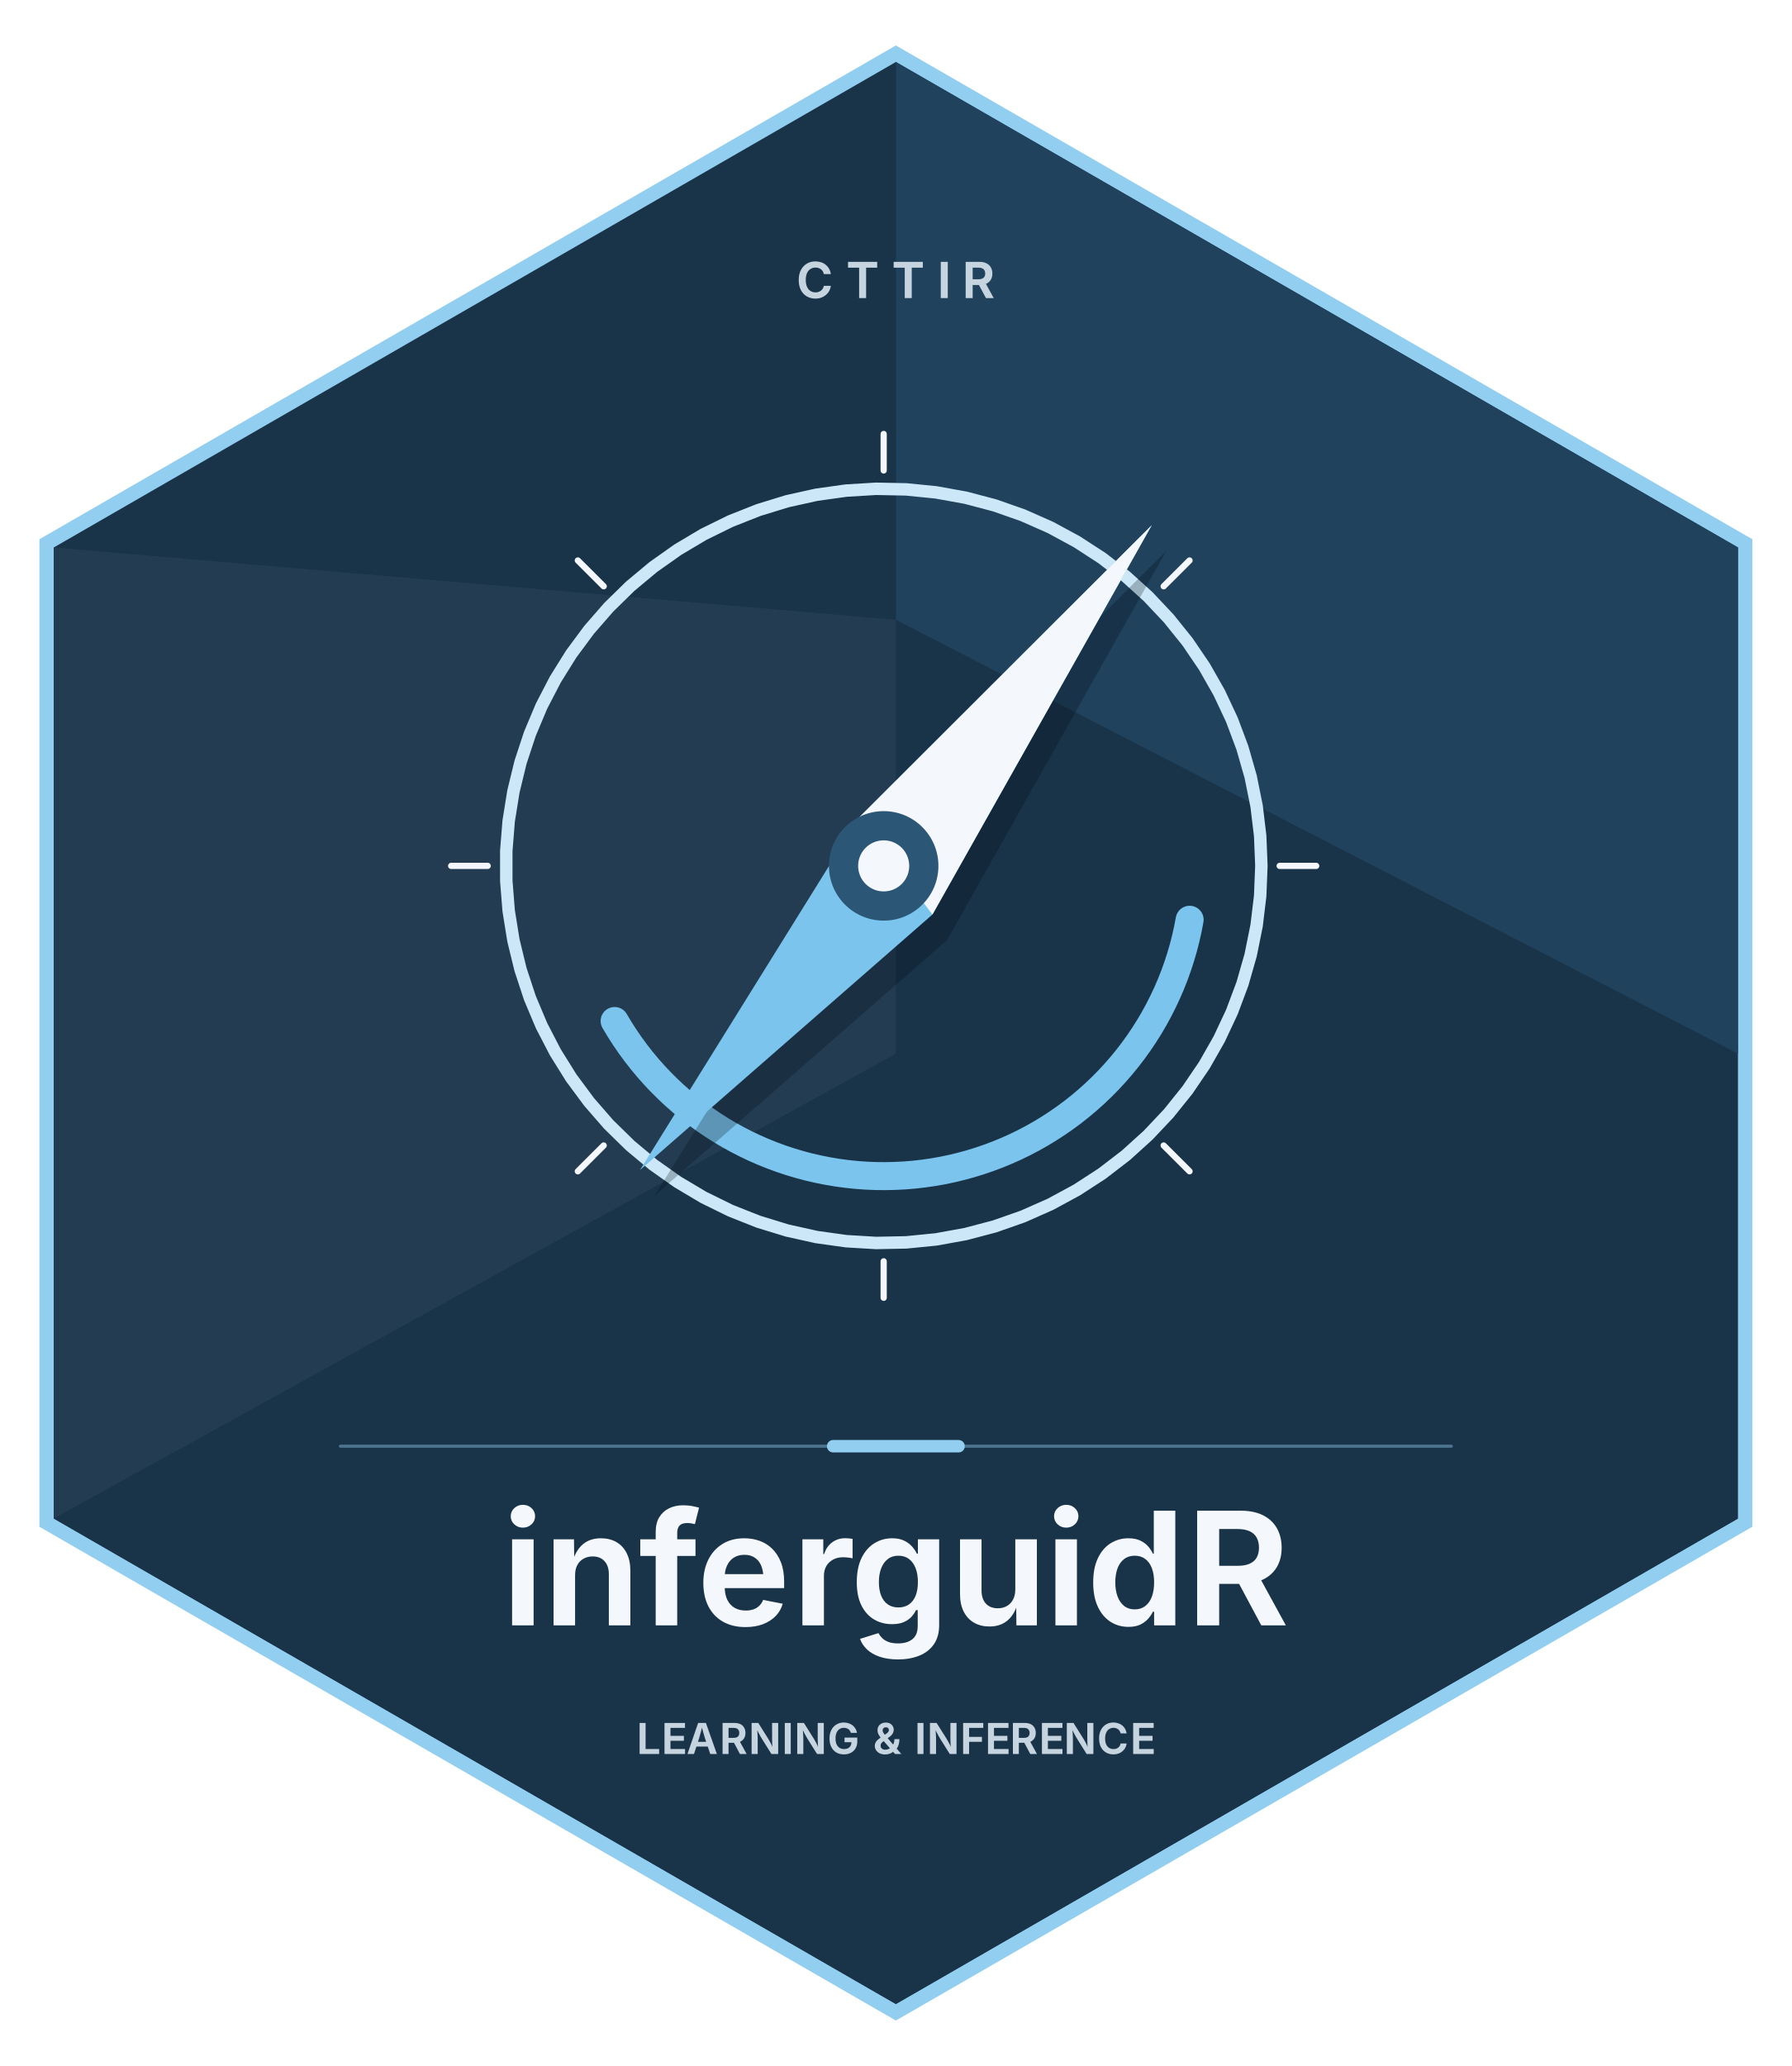
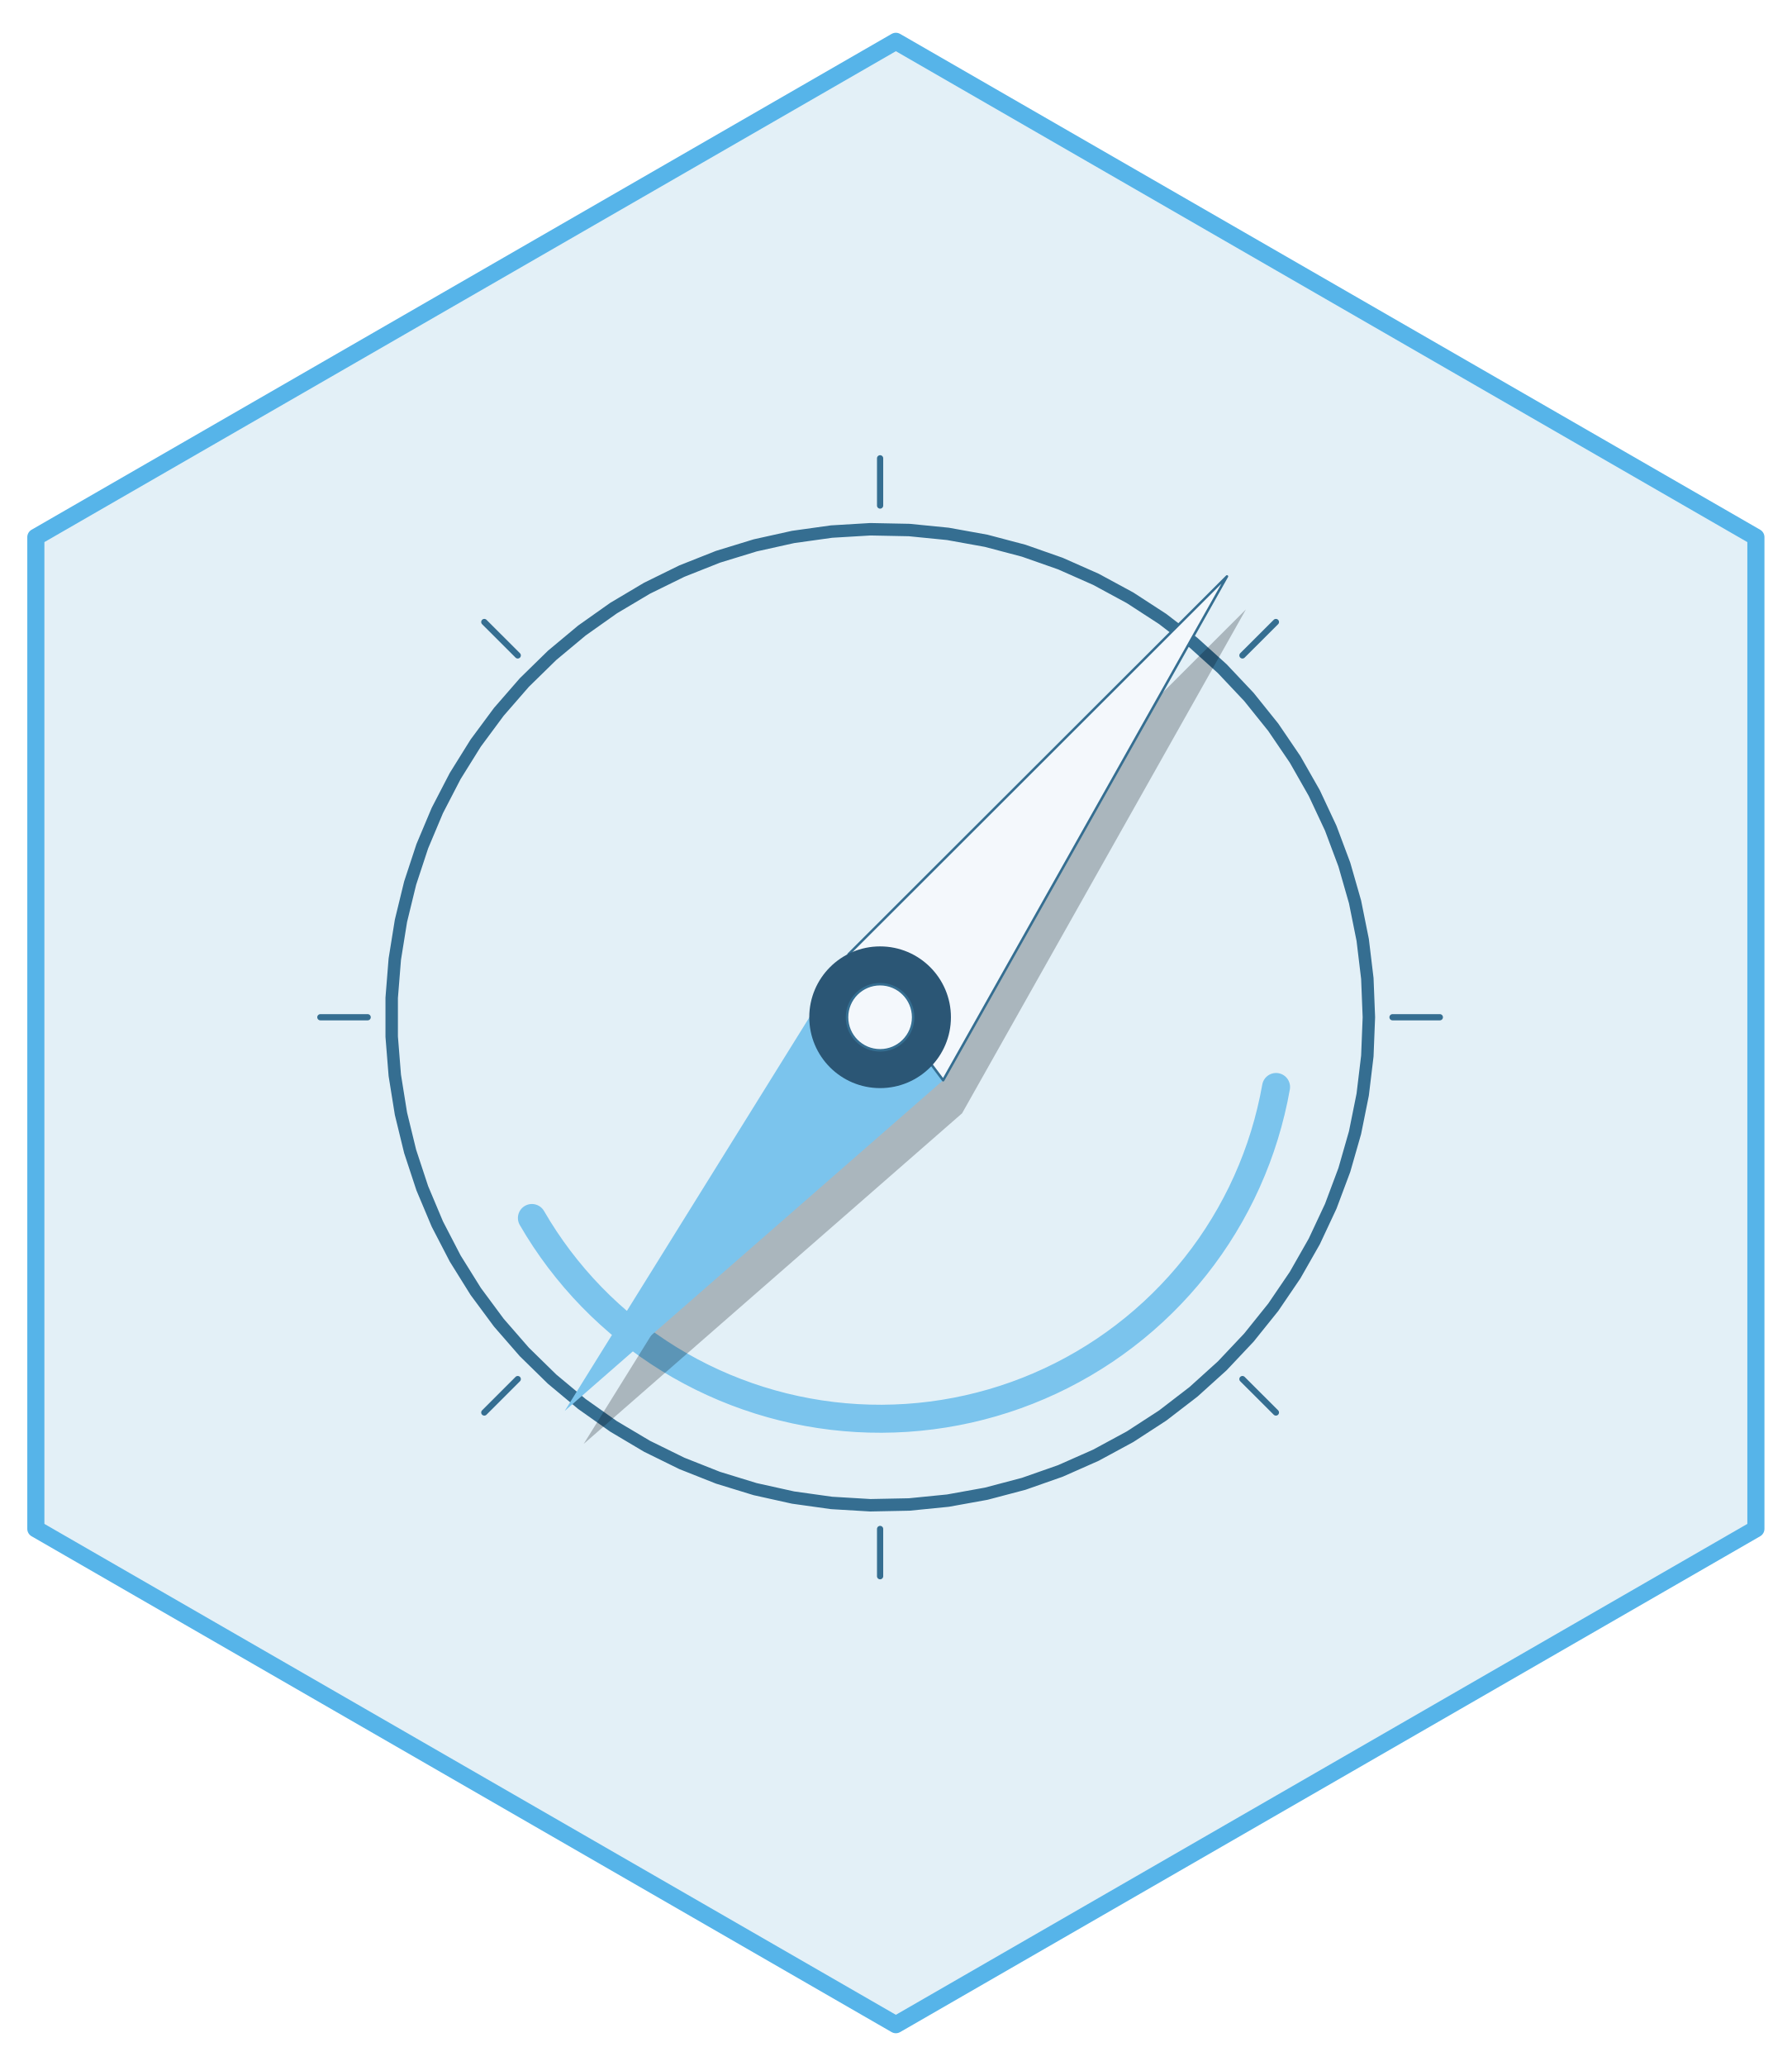
- <svg xmlns="http://www.w3.org/2000/svg" xmlns:xlink="http://www.w3.org/1999/xlink" width="432" height="498" viewBox="0 0 432 498">
-   <defs>
-     <g>
-       <g id="glyph-0-0">
-         <path d="M 4.594 0.125 C 3.832 0.125 3.145 -0.051 2.531 -0.406 C 1.926 -0.758 1.445 -1.27 1.094 -1.938 C 0.75 -2.613 0.578 -3.422 0.578 -4.359 C 0.578 -5.305 0.754 -6.113 1.109 -6.781 C 1.461 -7.445 1.941 -7.957 2.547 -8.312 C 3.148 -8.664 3.832 -8.844 4.594 -8.844 C 5.082 -8.844 5.535 -8.773 5.953 -8.641 C 6.379 -8.504 6.754 -8.301 7.078 -8.031 C 7.41 -7.77 7.68 -7.453 7.891 -7.078 C 8.109 -6.703 8.254 -6.27 8.328 -5.781 L 6.625 -5.781 C 6.582 -6.031 6.504 -6.25 6.391 -6.438 C 6.273 -6.633 6.129 -6.801 5.953 -6.938 C 5.773 -7.07 5.57 -7.176 5.344 -7.25 C 5.125 -7.32 4.891 -7.359 4.641 -7.359 C 4.172 -7.359 3.754 -7.238 3.391 -7 C 3.035 -6.77 2.758 -6.43 2.562 -5.984 C 2.375 -5.547 2.281 -5.004 2.281 -4.359 C 2.281 -3.711 2.379 -3.164 2.578 -2.719 C 2.773 -2.281 3.051 -1.945 3.406 -1.719 C 3.758 -1.488 4.164 -1.375 4.625 -1.375 C 4.883 -1.375 5.125 -1.41 5.344 -1.484 C 5.562 -1.555 5.758 -1.66 5.938 -1.797 C 6.113 -1.93 6.258 -2.094 6.375 -2.281 C 6.5 -2.477 6.586 -2.703 6.641 -2.953 L 8.328 -2.953 C 8.273 -2.535 8.148 -2.141 7.953 -1.766 C 7.766 -1.398 7.508 -1.078 7.188 -0.797 C 6.863 -0.516 6.484 -0.289 6.047 -0.125 C 5.617 0.039 5.133 0.125 4.594 0.125 Z M 4.594 0.125 " />
-       </g>
-       <g id="glyph-0-1">
- </g>
-       <g id="glyph-0-2">
-         <path d="M 0.469 -7.328 L 0.469 -8.734 L 7.5 -8.734 L 7.5 -7.328 L 4.828 -7.328 L 4.828 0 L 3.141 0 L 3.141 -7.328 Z M 0.469 -7.328 " />
-       </g>
-       <g id="glyph-0-3">
-         <path d="M 2.516 -8.734 L 2.516 0 L 0.828 0 L 0.828 -8.734 Z M 2.516 -8.734 " />
-       </g>
-       <g id="glyph-0-4">
-         <path d="M 0.828 0 L 0.828 -8.734 L 4.172 -8.734 C 4.836 -8.734 5.398 -8.613 5.859 -8.375 C 6.316 -8.145 6.664 -7.816 6.906 -7.391 C 7.145 -6.973 7.266 -6.477 7.266 -5.906 C 7.266 -5.344 7.145 -4.852 6.906 -4.438 C 6.664 -4.031 6.312 -3.711 5.844 -3.484 C 5.375 -3.266 4.805 -3.156 4.141 -3.156 L 1.812 -3.156 L 1.812 -4.531 L 3.891 -4.531 C 4.266 -4.531 4.57 -4.582 4.812 -4.688 C 5.062 -4.801 5.242 -4.957 5.359 -5.156 C 5.484 -5.363 5.547 -5.613 5.547 -5.906 C 5.547 -6.219 5.484 -6.477 5.359 -6.688 C 5.242 -6.895 5.062 -7.055 4.812 -7.172 C 4.57 -7.285 4.266 -7.344 3.891 -7.344 L 2.516 -7.344 L 2.516 0 Z M 5.719 0 L 3.594 -3.969 L 5.422 -3.969 L 7.594 0 Z M 5.719 0 " />
-       </g>
-       <g id="glyph-1-0">
-         <path d="M 2.469 0 L 2.469 -20.75 L 7.656 -20.75 L 7.656 0 Z M 5.078 -23.562 C 4.266 -23.562 3.57 -23.828 3 -24.359 C 2.426 -24.898 2.141 -25.551 2.141 -26.312 C 2.141 -27.082 2.426 -27.734 3 -28.266 C 3.57 -28.797 4.266 -29.062 5.078 -29.062 C 5.891 -29.062 6.582 -28.797 7.156 -28.266 C 7.727 -27.734 8.016 -27.082 8.016 -26.312 C 8.016 -25.551 7.727 -24.898 7.156 -24.359 C 6.582 -23.828 5.891 -23.562 5.078 -23.562 Z M 5.078 -23.562 " />
-       </g>
-       <g id="glyph-1-1">
-         <path d="M 7.656 -12.078 L 7.656 0 L 2.469 0 L 2.469 -20.75 L 7.391 -20.75 L 7.453 -15.594 L 7.109 -15.594 C 7.66 -17.352 8.492 -18.691 9.609 -19.609 C 10.734 -20.535 12.156 -21 13.875 -21 C 15.312 -21 16.562 -20.691 17.625 -20.078 C 18.688 -19.461 19.508 -18.57 20.094 -17.406 C 20.688 -16.238 20.984 -14.832 20.984 -13.188 L 20.984 0 L 15.797 0 L 15.797 -12.344 C 15.797 -13.676 15.445 -14.723 14.75 -15.484 C 14.062 -16.242 13.109 -16.625 11.891 -16.625 C 11.078 -16.625 10.348 -16.441 9.703 -16.078 C 9.055 -15.723 8.551 -15.207 8.188 -14.531 C 7.832 -13.863 7.656 -13.047 7.656 -12.078 Z M 7.656 -12.078 " />
-       </g>
-       <g id="glyph-1-2">
-         <path d="M 13.688 -20.75 L 13.688 -16.734 L 0.375 -16.734 L 0.375 -20.75 Z M 4.094 0 L 4.094 -22.531 C 4.094 -23.957 4.383 -25.145 4.969 -26.094 C 5.551 -27.039 6.344 -27.754 7.344 -28.234 C 8.344 -28.711 9.457 -28.953 10.688 -28.953 C 11.551 -28.953 12.328 -28.879 13.016 -28.734 C 13.703 -28.598 14.211 -28.477 14.547 -28.375 L 13.547 -24.406 C 13.328 -24.469 13.062 -24.523 12.75 -24.578 C 12.438 -24.641 12.086 -24.672 11.703 -24.672 C 10.828 -24.672 10.203 -24.461 9.828 -24.047 C 9.461 -23.629 9.281 -23.035 9.281 -22.266 L 9.281 0 Z M 4.094 0 " />
-       </g>
-       <g id="glyph-1-3">
-         <path d="M 11.75 0.406 C 9.645 0.406 7.832 -0.023 6.312 -0.891 C 4.789 -1.766 3.617 -3 2.797 -4.594 C 1.984 -6.195 1.578 -8.086 1.578 -10.266 C 1.578 -12.391 1.984 -14.258 2.797 -15.875 C 3.609 -17.488 4.75 -18.742 6.219 -19.641 C 7.695 -20.547 9.438 -21 11.438 -21 C 12.758 -21 14 -20.789 15.156 -20.375 C 16.312 -19.957 17.328 -19.316 18.203 -18.453 C 19.086 -17.586 19.785 -16.5 20.297 -15.188 C 20.805 -13.875 21.062 -12.312 21.062 -10.5 L 21.062 -8.984 L 3.859 -8.984 L 3.859 -12.359 L 18.5 -12.359 L 16.062 -11.406 C 16.062 -12.531 15.891 -13.516 15.547 -14.359 C 15.203 -15.203 14.688 -15.852 14 -16.312 C 13.32 -16.781 12.477 -17.016 11.469 -17.016 C 10.469 -17.016 9.609 -16.781 8.891 -16.312 C 8.18 -15.844 7.645 -15.203 7.281 -14.391 C 6.914 -13.586 6.734 -12.691 6.734 -11.703 L 6.734 -9.328 C 6.734 -8.078 6.941 -7.02 7.359 -6.156 C 7.785 -5.301 8.379 -4.656 9.141 -4.219 C 9.91 -3.789 10.801 -3.578 11.812 -3.578 C 12.488 -3.578 13.102 -3.672 13.656 -3.859 C 14.207 -4.055 14.68 -4.348 15.078 -4.734 C 15.473 -5.117 15.781 -5.586 16 -6.141 L 20.719 -5.219 C 20.406 -4.094 19.836 -3.102 19.016 -2.25 C 18.191 -1.406 17.164 -0.75 15.938 -0.281 C 14.719 0.176 13.32 0.406 11.75 0.406 Z M 11.75 0.406 " />
-       </g>
-       <g id="glyph-1-4">
-         <path d="M 2.469 0 L 2.469 -20.75 L 7.5 -20.75 L 7.5 -17.203 L 7.719 -17.203 C 8.102 -18.441 8.75 -19.383 9.656 -20.031 C 10.562 -20.688 11.602 -21.016 12.781 -21.016 C 13.07 -21.016 13.379 -21 13.703 -20.969 C 14.023 -20.945 14.312 -20.91 14.562 -20.859 L 14.562 -16.156 C 14.344 -16.227 14.004 -16.289 13.547 -16.344 C 13.086 -16.395 12.648 -16.422 12.234 -16.422 C 11.348 -16.422 10.555 -16.234 9.859 -15.859 C 9.172 -15.492 8.629 -14.973 8.234 -14.297 C 7.848 -13.629 7.656 -12.863 7.656 -12 L 7.656 0 Z M 2.469 0 " />
-       </g>
-       <g id="glyph-1-5">
-         <path d="M 11.547 8.203 C 9.848 8.203 8.367 7.988 7.109 7.562 C 5.859 7.133 4.836 6.547 4.047 5.797 C 3.254 5.047 2.691 4.195 2.359 3.25 L 6.797 1.859 C 6.992 2.242 7.281 2.629 7.656 3.016 C 8.031 3.398 8.531 3.719 9.156 3.969 C 9.789 4.219 10.578 4.344 11.516 4.344 C 12.984 4.344 14.141 4.004 14.984 3.328 C 15.836 2.648 16.266 1.602 16.266 0.188 L 16.266 -3.688 L 15.859 -3.688 C 15.617 -3.156 15.266 -2.629 14.797 -2.109 C 14.336 -1.598 13.723 -1.164 12.953 -0.812 C 12.18 -0.469 11.223 -0.297 10.078 -0.297 C 8.492 -0.297 7.062 -0.664 5.781 -1.406 C 4.5 -2.156 3.477 -3.273 2.719 -4.766 C 1.957 -6.266 1.578 -8.145 1.578 -10.406 C 1.578 -12.719 1.957 -14.66 2.719 -16.234 C 3.488 -17.805 4.52 -18.992 5.812 -19.797 C 7.102 -20.598 8.531 -21 10.094 -21 C 11.289 -21 12.281 -20.797 13.062 -20.391 C 13.852 -19.992 14.488 -19.508 14.969 -18.938 C 15.457 -18.363 15.82 -17.812 16.062 -17.281 L 16.312 -17.281 L 16.312 -20.75 L 21.438 -20.75 L 21.438 -0.062 C 21.438 1.801 21.008 3.344 20.156 4.562 C 19.301 5.789 18.129 6.703 16.641 7.297 C 15.16 7.898 13.461 8.203 11.547 8.203 Z M 11.609 -4.328 C 12.617 -4.328 13.473 -4.57 14.172 -5.062 C 14.867 -5.551 15.398 -6.25 15.766 -7.156 C 16.129 -8.07 16.312 -9.172 16.312 -10.453 C 16.312 -11.723 16.129 -12.832 15.766 -13.781 C 15.398 -14.727 14.867 -15.469 14.172 -16 C 13.484 -16.531 12.629 -16.797 11.609 -16.797 C 10.586 -16.797 9.727 -16.52 9.031 -15.969 C 8.332 -15.414 7.801 -14.66 7.438 -13.703 C 7.082 -12.754 6.906 -11.672 6.906 -10.453 C 6.906 -9.211 7.082 -8.129 7.438 -7.203 C 7.801 -6.285 8.332 -5.578 9.031 -5.078 C 9.727 -4.578 10.586 -4.328 11.609 -4.328 Z M 11.609 -4.328 " />
-       </g>
-       <g id="glyph-1-6">
-         <path d="M 9.594 0.266 C 8.156 0.266 6.898 -0.039 5.828 -0.656 C 4.766 -1.281 3.938 -2.176 3.344 -3.344 C 2.758 -4.52 2.469 -5.922 2.469 -7.547 L 2.469 -20.75 L 7.656 -20.75 L 7.656 -8.406 C 7.656 -7.07 8 -6.023 8.688 -5.266 C 9.383 -4.504 10.348 -4.125 11.578 -4.125 C 12.391 -4.125 13.113 -4.301 13.75 -4.656 C 14.395 -5.02 14.895 -5.539 15.25 -6.219 C 15.613 -6.895 15.797 -7.711 15.797 -8.672 L 15.797 -20.75 L 21 -20.75 L 21 0 L 16.062 0 L 16.016 -5.156 L 16.344 -5.156 C 15.789 -3.375 14.953 -2.023 13.828 -1.109 C 12.703 -0.191 11.289 0.266 9.594 0.266 Z M 9.594 0.266 " />
-       </g>
-       <g id="glyph-1-7">
-         <path d="M 10.078 0.359 C 8.461 0.359 7.008 -0.055 5.719 -0.891 C 4.438 -1.723 3.426 -2.93 2.688 -4.516 C 1.945 -6.109 1.578 -8.047 1.578 -10.328 C 1.578 -12.672 1.957 -14.633 2.719 -16.219 C 3.477 -17.801 4.5 -18.992 5.781 -19.797 C 7.07 -20.598 8.5 -21 10.062 -21 C 11.258 -21 12.25 -20.797 13.031 -20.391 C 13.82 -19.992 14.453 -19.508 14.922 -18.938 C 15.391 -18.363 15.738 -17.812 15.969 -17.281 L 16.188 -17.281 L 16.188 -27.641 L 21.375 -27.641 L 21.375 0 L 16.266 0 L 16.266 -3.297 L 15.969 -3.297 C 15.727 -2.766 15.363 -2.219 14.875 -1.656 C 14.395 -1.094 13.77 -0.613 13 -0.219 C 12.227 0.164 11.254 0.359 10.078 0.359 Z M 11.594 -3.859 C 12.594 -3.859 13.441 -4.129 14.141 -4.672 C 14.848 -5.223 15.379 -5.984 15.734 -6.953 C 16.086 -7.922 16.266 -9.055 16.266 -10.359 C 16.266 -11.672 16.086 -12.805 15.734 -13.766 C 15.379 -14.723 14.848 -15.469 14.141 -16 C 13.441 -16.531 12.594 -16.797 11.594 -16.797 C 10.57 -16.797 9.707 -16.52 9 -15.969 C 8.301 -15.414 7.773 -14.656 7.422 -13.688 C 7.078 -12.719 6.906 -11.609 6.906 -10.359 C 6.906 -9.109 7.082 -7.988 7.438 -7 C 7.801 -6.02 8.332 -5.25 9.031 -4.688 C 9.727 -4.133 10.582 -3.859 11.594 -3.859 Z M 11.594 -3.859 " />
-       </g>
-       <g id="glyph-1-8">
-         <path d="M 2.641 0 L 2.641 -27.641 L 13.219 -27.641 C 15.312 -27.641 17.086 -27.27 18.547 -26.531 C 20.016 -25.789 21.125 -24.75 21.875 -23.406 C 22.633 -22.07 23.016 -20.508 23.016 -18.719 C 23.016 -16.926 22.629 -15.375 21.859 -14.062 C 21.086 -12.758 19.969 -11.754 18.5 -11.047 C 17.031 -10.348 15.227 -10 13.094 -10 L 5.75 -10 L 5.75 -14.359 L 12.328 -14.359 C 13.523 -14.359 14.508 -14.523 15.281 -14.859 C 16.051 -15.191 16.617 -15.68 16.984 -16.328 C 17.359 -16.984 17.547 -17.781 17.547 -18.719 C 17.547 -19.688 17.359 -20.504 16.984 -21.172 C 16.617 -21.836 16.051 -22.348 15.281 -22.703 C 14.508 -23.055 13.516 -23.234 12.297 -23.234 L 7.953 -23.234 L 7.953 0 Z M 18.109 0 L 11.391 -12.562 L 17.156 -12.562 L 24.031 0 Z M 18.109 0 " />
-       </g>
-       <g id="glyph-2-0">
-         <path d="M 0.719 0 L 0.719 -7.484 L 2.156 -7.484 L 2.156 -1.203 L 5.422 -1.203 L 5.422 0 Z M 0.719 0 " />
-       </g>
-       <g id="glyph-2-1">
-         <path d="M 0.719 0 L 0.719 -7.484 L 5.656 -7.484 L 5.656 -6.297 L 2.156 -6.297 L 2.156 -4.375 L 5.391 -4.375 L 5.391 -3.188 L 2.156 -3.188 L 2.156 -1.203 L 5.672 -1.203 L 5.672 0 Z M 0.719 0 " />
-       </g>
-       <g id="glyph-2-2">
-         <path d="M 0.25 0 L 2.828 -7.484 L 4.703 -7.484 L 7.344 0 L 5.75 0 L 4.484 -3.75 C 4.348 -4.188 4.207 -4.672 4.062 -5.203 C 3.914 -5.734 3.758 -6.32 3.594 -6.969 L 3.906 -6.969 C 3.738 -6.32 3.586 -5.727 3.453 -5.188 C 3.316 -4.656 3.18 -4.176 3.047 -3.75 L 1.828 0 Z M 1.812 -1.797 L 1.812 -2.938 L 5.781 -2.938 L 5.781 -1.797 Z M 1.812 -1.797 " />
-       </g>
-       <g id="glyph-2-3">
-         <path d="M 0.719 0 L 0.719 -7.484 L 3.578 -7.484 C 4.148 -7.484 4.633 -7.383 5.031 -7.188 C 5.426 -6.988 5.723 -6.707 5.922 -6.344 C 6.129 -5.977 6.234 -5.555 6.234 -5.078 C 6.234 -4.586 6.129 -4.164 5.922 -3.812 C 5.711 -3.457 5.41 -3.18 5.016 -2.984 C 4.617 -2.797 4.129 -2.703 3.547 -2.703 L 1.562 -2.703 L 1.562 -3.891 L 3.344 -3.891 C 3.664 -3.891 3.93 -3.93 4.141 -4.016 C 4.348 -4.109 4.5 -4.242 4.594 -4.422 C 4.695 -4.598 4.75 -4.816 4.75 -5.078 C 4.75 -5.336 4.695 -5.555 4.594 -5.734 C 4.5 -5.922 4.348 -6.062 4.141 -6.156 C 3.93 -6.25 3.66 -6.297 3.328 -6.297 L 2.156 -6.297 L 2.156 0 Z M 4.906 0 L 3.094 -3.406 L 4.656 -3.406 L 6.516 0 Z M 4.906 0 " />
-       </g>
-       <g id="glyph-2-4">
-         <path d="M 0.719 0 L 0.719 -7.484 L 2.328 -7.484 L 4.812 -3.531 C 4.926 -3.352 5.039 -3.148 5.156 -2.922 C 5.281 -2.703 5.406 -2.457 5.531 -2.188 C 5.664 -1.914 5.797 -1.609 5.922 -1.266 L 5.781 -1.266 C 5.75 -1.547 5.723 -1.836 5.703 -2.141 C 5.691 -2.453 5.68 -2.742 5.672 -3.016 C 5.66 -3.297 5.656 -3.535 5.656 -3.734 L 5.656 -7.484 L 7.125 -7.484 L 7.125 0 L 5.5 0 L 3.25 -3.578 C 3.102 -3.828 2.961 -4.066 2.828 -4.297 C 2.691 -4.535 2.551 -4.801 2.406 -5.094 C 2.258 -5.395 2.082 -5.75 1.875 -6.156 L 2.062 -6.156 C 2.082 -5.789 2.102 -5.441 2.125 -5.109 C 2.145 -4.785 2.16 -4.488 2.172 -4.219 C 2.18 -3.957 2.188 -3.742 2.188 -3.578 L 2.188 0 Z M 0.719 0 " />
-       </g>
-       <g id="glyph-2-5">
-         <path d="M 2.156 -7.484 L 2.156 0 L 0.719 0 L 0.719 -7.484 Z M 2.156 -7.484 " />
-       </g>
-       <g id="glyph-2-6">
-         <path d="M 3.984 0.094 C 3.297 0.094 2.688 -0.055 2.156 -0.359 C 1.633 -0.672 1.227 -1.113 0.938 -1.688 C 0.645 -2.258 0.5 -2.941 0.5 -3.734 C 0.5 -4.547 0.648 -5.238 0.953 -5.812 C 1.254 -6.383 1.664 -6.82 2.188 -7.125 C 2.707 -7.438 3.297 -7.594 3.953 -7.594 C 4.367 -7.594 4.754 -7.531 5.109 -7.406 C 5.473 -7.289 5.797 -7.117 6.078 -6.891 C 6.359 -6.672 6.586 -6.406 6.766 -6.094 C 6.953 -5.789 7.07 -5.457 7.125 -5.094 L 5.656 -5.094 C 5.602 -5.281 5.523 -5.445 5.422 -5.594 C 5.328 -5.75 5.207 -5.879 5.062 -5.984 C 4.914 -6.086 4.75 -6.164 4.562 -6.219 C 4.383 -6.281 4.191 -6.312 3.984 -6.312 C 3.586 -6.312 3.234 -6.211 2.922 -6.016 C 2.617 -5.816 2.379 -5.523 2.203 -5.141 C 2.035 -4.754 1.953 -4.289 1.953 -3.75 C 1.953 -3.195 2.035 -2.727 2.203 -2.344 C 2.379 -1.969 2.617 -1.68 2.922 -1.484 C 3.234 -1.285 3.594 -1.188 4 -1.188 C 4.375 -1.188 4.691 -1.254 4.953 -1.391 C 5.223 -1.523 5.43 -1.723 5.578 -1.984 C 5.723 -2.242 5.797 -2.547 5.797 -2.891 L 6.125 -2.844 L 4.125 -2.844 L 4.125 -3.953 L 7.203 -3.953 L 7.203 -3.031 C 7.203 -2.383 7.062 -1.828 6.781 -1.359 C 6.508 -0.891 6.129 -0.531 5.641 -0.281 C 5.16 -0.031 4.609 0.094 3.984 0.094 Z M 3.984 0.094 " />
-       </g>
-       <g id="glyph-2-7">
- </g>
-       <g id="glyph-2-8">
-         <path d="M 2.906 0.109 C 2.395 0.109 1.953 0.016 1.578 -0.172 C 1.211 -0.359 0.926 -0.609 0.719 -0.922 C 0.52 -1.234 0.422 -1.582 0.422 -1.969 C 0.422 -2.281 0.484 -2.551 0.609 -2.781 C 0.734 -3.008 0.898 -3.219 1.109 -3.406 C 1.328 -3.602 1.578 -3.801 1.859 -4 L 3.234 -4.922 C 3.336 -4.992 3.43 -5.07 3.516 -5.156 C 3.609 -5.238 3.68 -5.332 3.734 -5.438 C 3.785 -5.539 3.812 -5.656 3.812 -5.781 C 3.812 -5.969 3.75 -6.125 3.625 -6.25 C 3.5 -6.375 3.316 -6.438 3.078 -6.438 C 2.922 -6.438 2.785 -6.406 2.672 -6.344 C 2.555 -6.281 2.469 -6.191 2.406 -6.078 C 2.344 -5.973 2.312 -5.848 2.312 -5.703 C 2.312 -5.535 2.352 -5.367 2.438 -5.203 C 2.52 -5.047 2.633 -4.875 2.781 -4.688 C 2.926 -4.508 3.094 -4.312 3.281 -4.094 L 6.812 0 L 5.297 0 L 2.375 -3.328 C 2.156 -3.578 1.945 -3.82 1.75 -4.062 C 1.551 -4.312 1.391 -4.566 1.266 -4.828 C 1.141 -5.098 1.078 -5.395 1.078 -5.719 C 1.078 -6.07 1.156 -6.391 1.312 -6.672 C 1.477 -6.953 1.711 -7.172 2.016 -7.328 C 2.316 -7.492 2.672 -7.578 3.078 -7.578 C 3.473 -7.578 3.812 -7.5 4.094 -7.344 C 4.375 -7.188 4.594 -6.973 4.75 -6.703 C 4.906 -6.441 4.984 -6.156 4.984 -5.844 C 4.984 -5.602 4.941 -5.383 4.859 -5.188 C 4.773 -4.988 4.66 -4.801 4.516 -4.625 C 4.367 -4.445 4.191 -4.285 3.984 -4.141 L 2.469 -3.031 C 2.25 -2.875 2.082 -2.719 1.969 -2.562 C 1.863 -2.406 1.812 -2.223 1.812 -2.016 C 1.812 -1.816 1.859 -1.645 1.953 -1.5 C 2.047 -1.352 2.176 -1.238 2.344 -1.156 C 2.52 -1.07 2.719 -1.031 2.938 -1.031 C 3.219 -1.031 3.488 -1.086 3.75 -1.203 C 4.008 -1.328 4.242 -1.504 4.453 -1.734 C 4.672 -1.961 4.844 -2.227 4.969 -2.531 C 5.094 -2.844 5.156 -3.191 5.156 -3.578 L 6.359 -3.578 C 6.359 -3.109 6.305 -2.695 6.203 -2.344 C 6.098 -1.988 5.961 -1.68 5.797 -1.422 C 5.629 -1.172 5.441 -0.969 5.234 -0.812 L 4.891 -0.578 C 4.617 -0.336 4.305 -0.16 3.953 -0.047 C 3.598 0.055 3.25 0.109 2.906 0.109 Z M 2.906 0.109 " />
-       </g>
-       <g id="glyph-2-9">
-         <path d="M 0.719 0 L 0.719 -7.484 L 5.578 -7.484 L 5.578 -6.297 L 2.156 -6.297 L 2.156 -4.125 L 5.25 -4.125 L 5.25 -2.938 L 2.156 -2.938 L 2.156 0 Z M 0.719 0 " />
-       </g>
-       <g id="glyph-2-10">
-         <path d="M 3.953 0.094 C 3.285 0.094 2.691 -0.055 2.172 -0.359 C 1.648 -0.66 1.238 -1.098 0.938 -1.672 C 0.645 -2.242 0.5 -2.93 0.5 -3.734 C 0.5 -4.547 0.648 -5.238 0.953 -5.812 C 1.254 -6.395 1.664 -6.836 2.188 -7.141 C 2.707 -7.441 3.297 -7.594 3.953 -7.594 C 4.367 -7.594 4.754 -7.531 5.109 -7.406 C 5.473 -7.289 5.797 -7.117 6.078 -6.891 C 6.359 -6.672 6.586 -6.395 6.766 -6.062 C 6.953 -5.738 7.078 -5.375 7.141 -4.969 L 5.688 -4.969 C 5.645 -5.176 5.57 -5.363 5.469 -5.531 C 5.375 -5.695 5.25 -5.836 5.094 -5.953 C 4.945 -6.066 4.773 -6.156 4.578 -6.219 C 4.391 -6.281 4.191 -6.312 3.984 -6.312 C 3.578 -6.312 3.219 -6.207 2.906 -6 C 2.602 -5.801 2.367 -5.508 2.203 -5.125 C 2.035 -4.75 1.953 -4.285 1.953 -3.734 C 1.953 -3.18 2.035 -2.711 2.203 -2.328 C 2.379 -1.953 2.617 -1.664 2.922 -1.469 C 3.223 -1.281 3.57 -1.188 3.969 -1.188 C 4.188 -1.188 4.391 -1.211 4.578 -1.266 C 4.766 -1.328 4.938 -1.414 5.094 -1.531 C 5.25 -1.645 5.375 -1.785 5.469 -1.953 C 5.57 -2.117 5.645 -2.312 5.688 -2.531 L 7.141 -2.531 C 7.098 -2.176 6.992 -1.836 6.828 -1.516 C 6.66 -1.203 6.438 -0.922 6.156 -0.672 C 5.883 -0.43 5.562 -0.242 5.188 -0.109 C 4.82 0.023 4.41 0.094 3.953 0.094 Z M 3.953 0.094 " />
-       </g>
-     </g>
-   </defs>
-   <path fill-rule="nonzero" fill="rgb(100%, 100%, 100%)" fill-opacity="1" d="M 216 4.98 L 427.68 126.988 L 427.68 371.012 L 216 493.02 L 4.32 371.012 L 4.32 126.988 Z M 216 4.98 " />
-   <path fill-rule="nonzero" fill="rgb(56.863%, 80.784%, 94.118%)" fill-opacity="1" d="M 216 10.957 L 422.496 129.977 L 422.496 368.023 L 216 487.043 L 9.504 368.023 L 9.504 129.977 Z M 216 10.957 " />
-   <path fill-rule="nonzero" fill="rgb(9.804%, 20%, 28.627%)" fill-opacity="1" d="M 216 14.941 L 419.039 131.969 L 419.039 366.031 L 216 483.059 L 12.961 366.031 L 12.961 131.969 Z M 216 14.941 " />
-   <path fill-rule="nonzero" fill="rgb(12.549%, 25.882%, 36.078%)" fill-opacity="1" d="M 216 14.941 L 419.039 131.969 L 419.039 253.98 L 216 149.398 Z M 216 14.941 " />
-   <path fill-rule="nonzero" fill="rgb(13.725%, 23.529%, 31.765%)" fill-opacity="1" d="M 12.961 366.031 L 216 253.98 L 216 149.398 L 12.961 131.969 Z M 12.961 366.031 " />
-   <path fill-rule="nonzero" fill="rgb(9.804%, 20%, 28.627%)" fill-opacity="1" d="M 12.961 366.031 L 216 308.762 L 419.039 366.031 L 216 483.059 Z M 12.961 366.031 " />
-   <g fill="rgb(77.647%, 83.137%, 87.843%)" fill-opacity="1">
-     <use xlink:href="#glyph-0-0" x="192" y="71.852" />
-     <use xlink:href="#glyph-0-1" x="201" y="71.852" />
-     <use xlink:href="#glyph-0-2" x="204" y="71.852" />
-     <use xlink:href="#glyph-0-1" x="212" y="71.852" />
-     <use xlink:href="#glyph-0-2" x="215" y="71.852" />
-     <use xlink:href="#glyph-0-1" x="223" y="71.852" />
-     <use xlink:href="#glyph-0-3" x="226" y="71.852" />
-     <use xlink:href="#glyph-0-1" x="229" y="71.852" />
-     <use xlink:href="#glyph-0-4" x="232" y="71.852" />
-   </g>
-   <path fill="none" stroke-width="0.75" stroke-linecap="round" stroke-linejoin="round" stroke="rgb(56.863%, 80.784%, 94.118%)" stroke-opacity="0.42" stroke-miterlimit="10" d="M 82.078 348.602 L 349.922 348.602 " />
-   <path fill="none" stroke-width="3" stroke-linecap="round" stroke-linejoin="round" stroke="rgb(56.863%, 80.784%, 94.118%)" stroke-opacity="1" stroke-miterlimit="10" d="M 200.879 348.602 L 231.121 348.602 " />
-   <g fill="rgb(95.686%, 97.255%, 98.824%)" fill-opacity="1">
-     <use xlink:href="#glyph-1-0" x="121" y="391.793" />
-     <use xlink:href="#glyph-1-1" x="131" y="391.793" />
-     <use xlink:href="#glyph-1-2" x="154" y="391.793" />
-     <use xlink:href="#glyph-1-3" x="168" y="391.793" />
-     <use xlink:href="#glyph-1-4" x="191" y="391.793" />
-     <use xlink:href="#glyph-1-5" x="205" y="391.793" />
-     <use xlink:href="#glyph-1-6" x="229" y="391.793" />
-     <use xlink:href="#glyph-1-0" x="252" y="391.793" />
-     <use xlink:href="#glyph-1-7" x="262" y="391.793" />
-     <use xlink:href="#glyph-1-8" x="286" y="391.793" />
-   </g>
-   <g fill="rgb(77.647%, 83.137%, 87.843%)" fill-opacity="1">
-     <use xlink:href="#glyph-2-0" x="153.5" y="422.794" />
-     <use xlink:href="#glyph-2-1" x="159.5" y="422.794" />
-     <use xlink:href="#glyph-2-2" x="165.5" y="422.794" />
-     <use xlink:href="#glyph-2-3" x="173.5" y="422.794" />
-     <use xlink:href="#glyph-2-4" x="180.5" y="422.794" />
-     <use xlink:href="#glyph-2-5" x="188.5" y="422.794" />
-     <use xlink:href="#glyph-2-4" x="191.5" y="422.794" />
-     <use xlink:href="#glyph-2-6" x="199.5" y="422.794" />
-     <use xlink:href="#glyph-2-7" x="207.5" y="422.794" />
-     <use xlink:href="#glyph-2-8" x="210.5" y="422.794" />
-     <use xlink:href="#glyph-2-7" x="217.5" y="422.794" />
-     <use xlink:href="#glyph-2-5" x="220.5" y="422.794" />
-     <use xlink:href="#glyph-2-4" x="223.5" y="422.794" />
-     <use xlink:href="#glyph-2-9" x="231.5" y="422.794" />
-     <use xlink:href="#glyph-2-1" x="237.5" y="422.794" />
-     <use xlink:href="#glyph-2-3" x="243.5" y="422.794" />
-     <use xlink:href="#glyph-2-1" x="250.5" y="422.794" />
-     <use xlink:href="#glyph-2-4" x="256.5" y="422.794" />
-     <use xlink:href="#glyph-2-10" x="264.5" y="422.794" />
-     <use xlink:href="#glyph-2-1" x="272.5" y="422.794" />
-   </g>
-   <path fill="none" stroke-width="3" stroke-linecap="round" stroke-linejoin="round" stroke="rgb(80%, 90.98%, 97.255%)" stroke-opacity="1" stroke-miterlimit="10" d="M 304.129 208.719 L 303.84 201.496 L 302.977 194.316 L 301.547 187.23 L 299.559 180.281 L 297.023 173.508 L 293.953 166.961 L 290.375 160.676 L 286.309 154.695 L 281.777 149.059 L 276.812 143.797 L 271.445 138.945 L 265.707 134.535 L 259.637 130.594 L 253.273 127.145 L 246.652 124.215 L 239.82 121.816 L 232.82 119.969 L 225.695 118.684 L 218.492 117.965 L 211.25 117.82 L 204.023 118.254 L 196.852 119.254 L 189.785 120.824 L 182.863 122.949 L 176.133 125.613 L 169.637 128.805 L 163.414 132.504 L 157.504 136.684 L 151.949 141.316 L 146.777 146.379 L 142.027 151.832 L 137.723 157.645 L 133.898 163.781 L 130.57 170.203 L 127.766 176.871 L 125.504 183.734 L 123.793 190.758 L 122.645 197.898 L 122.07 205.102 L 122.07 212.332 L 122.645 219.539 L 123.793 226.676 L 125.504 233.699 L 127.766 240.566 L 130.57 247.23 L 133.898 253.652 L 137.723 259.789 L 142.027 265.602 L 146.777 271.059 L 151.949 276.117 L 157.504 280.754 L 163.414 284.93 L 169.637 288.629 L 176.133 291.82 L 182.863 294.488 L 189.785 296.609 L 196.852 298.18 L 204.023 299.184 L 211.25 299.613 L 218.492 299.469 L 225.695 298.754 L 232.82 297.465 L 239.82 295.617 L 246.652 293.219 L 253.273 290.289 L 259.637 286.84 L 265.707 282.902 L 271.445 278.492 L 276.812 273.641 L 281.777 268.379 L 286.309 262.738 L 290.375 256.758 L 293.953 250.473 L 297.023 243.926 L 299.559 237.156 L 301.547 230.203 L 302.977 223.117 L 303.84 215.941 L 304.129 208.719 " />
-   <path fill="none" stroke-width="6.75" stroke-linecap="round" stroke-linejoin="round" stroke="rgb(48.235%, 76.863%, 92.941%)" stroke-opacity="1" stroke-miterlimit="10" d="M 148.191 246.109 L 149.379 248.094 L 150.629 250.043 L 151.938 251.949 L 153.309 253.816 L 154.734 255.641 L 156.215 257.418 L 157.75 259.148 L 159.34 260.832 L 160.98 262.465 L 162.668 264.047 L 164.406 265.578 L 166.191 267.055 L 168.02 268.473 L 169.895 269.836 L 171.809 271.137 L 173.762 272.383 L 175.75 273.566 L 177.777 274.684 L 179.84 275.742 L 181.93 276.738 L 184.051 277.664 L 186.203 278.527 L 188.379 279.324 L 190.578 280.051 L 192.797 280.711 L 195.035 281.305 L 197.293 281.824 L 199.566 282.277 L 201.852 282.66 L 204.148 282.969 L 206.453 283.211 L 208.762 283.379 L 211.078 283.477 L 213.395 283.5 L 215.711 283.453 L 218.023 283.336 L 220.332 283.148 L 222.637 282.887 L 224.93 282.559 L 227.211 282.156 L 229.477 281.684 L 231.73 281.141 L 233.965 280.531 L 236.18 279.852 L 238.371 279.105 L 240.539 278.289 L 242.68 277.406 L 244.797 276.461 L 246.879 275.449 L 248.93 274.371 L 250.945 273.234 L 252.926 272.031 L 254.867 270.77 L 256.77 269.449 L 258.633 268.074 L 260.449 266.637 L 262.219 265.148 L 263.945 263.602 L 265.621 262.004 L 267.246 260.355 L 268.82 258.66 L 270.34 256.914 L 271.805 255.121 L 273.215 253.285 L 274.566 251.41 L 275.859 249.488 L 277.094 247.531 L 278.266 245.535 L 279.375 243.504 L 280.418 241.441 L 281.402 239.348 L 282.316 237.223 L 283.168 235.07 L 283.949 232.895 L 284.664 230.691 L 285.312 228.473 L 285.887 226.23 L 286.395 223.977 L 286.832 221.703 " />
-   <path fill="none" stroke-width="1.5" stroke-linecap="round" stroke-linejoin="round" stroke="rgb(95.686%, 97.255%, 98.824%)" stroke-opacity="1" stroke-miterlimit="10" d="M 308.535 208.719 L 317.348 208.719 " />
-   <path fill="none" stroke-width="1.5" stroke-linecap="round" stroke-linejoin="round" stroke="rgb(95.686%, 97.255%, 98.824%)" stroke-opacity="1" stroke-miterlimit="10" d="M 280.57 141.32 L 286.805 135.098 " />
-   <path fill="none" stroke-width="1.5" stroke-linecap="round" stroke-linejoin="round" stroke="rgb(95.686%, 97.255%, 98.824%)" stroke-opacity="1" stroke-miterlimit="10" d="M 213.062 113.402 L 213.062 104.605 " />
-   <path fill="none" stroke-width="1.5" stroke-linecap="round" stroke-linejoin="round" stroke="rgb(95.686%, 97.255%, 98.824%)" stroke-opacity="1" stroke-miterlimit="10" d="M 145.555 141.32 L 139.32 135.098 " />
-   <path fill="none" stroke-width="1.5" stroke-linecap="round" stroke-linejoin="round" stroke="rgb(95.686%, 97.255%, 98.824%)" stroke-opacity="1" stroke-miterlimit="10" d="M 117.59 208.719 L 108.777 208.719 " />
-   <path fill="none" stroke-width="1.5" stroke-linecap="round" stroke-linejoin="round" stroke="rgb(95.686%, 97.255%, 98.824%)" stroke-opacity="1" stroke-miterlimit="10" d="M 145.555 276.113 L 139.32 282.336 " />
-   <path fill="none" stroke-width="1.5" stroke-linecap="round" stroke-linejoin="round" stroke="rgb(95.686%, 97.255%, 98.824%)" stroke-opacity="1" stroke-miterlimit="10" d="M 213.062 304.031 L 213.062 312.828 " />
-   <path fill="none" stroke-width="1.5" stroke-linecap="round" stroke-linejoin="round" stroke="rgb(95.686%, 97.255%, 98.824%)" stroke-opacity="1" stroke-miterlimit="10" d="M 280.57 276.113 L 286.805 282.336 " />
-   <path fill-rule="nonzero" fill="rgb(1.176%, 3.922%, 7.059%)" fill-opacity="0.251" d="M 157.836 288.195 L 228.34 226.605 L 281.215 132.762 L 210.711 203.145 Z M 157.836 288.195 " />
-   <path fill-rule="nonzero" fill="rgb(48.235%, 76.863%, 92.941%)" fill-opacity="1" d="M 154.309 282.035 L 224.812 220.449 L 277.691 126.602 L 207.188 196.988 Z M 154.309 282.035 " />
-   <path fill-rule="nonzero" fill="rgb(95.686%, 97.255%, 98.824%)" fill-opacity="1" d="M 207.188 196.988 L 224.812 220.449 L 277.691 126.602 Z M 207.188 196.988 " />
-   <path fill-rule="nonzero" fill="rgb(16.863%, 33.725%, 45.882%)" fill-opacity="1" d="M 226.258 208.719 C 226.258 216.008 220.352 221.914 213.062 221.914 C 205.773 221.914 199.863 216.008 199.863 208.719 C 199.863 201.43 205.773 195.52 213.062 195.52 C 220.352 195.52 226.258 201.43 226.258 208.719 " />
-   <path fill-rule="nonzero" fill="rgb(95.686%, 97.255%, 98.824%)" fill-opacity="1" d="M 219.223 208.719 C 219.223 212.117 216.465 214.875 213.062 214.875 C 209.66 214.875 206.902 212.117 206.902 208.719 C 206.902 205.316 209.66 202.559 213.062 202.559 C 216.465 202.559 219.223 205.316 219.223 208.719 " />
+ <svg xmlns="http://www.w3.org/2000/svg" width="432pt" height="498pt" viewBox="0 0 432 498">
+   <path fill-rule="nonzero" fill="rgb(89.02%, 94.118%, 96.863%)" fill-opacity="1" stroke-width="4.125" stroke-linecap="round" stroke-linejoin="round" stroke="rgb(33.725%, 70.588%, 91.373%)" stroke-opacity="1" stroke-miterlimit="10" d="M 216 9.961 L 423.359 129.48 L 423.359 368.52 L 216 488.039 L 8.641 368.52 L 8.641 129.48 Z M 216 9.961 " />
+   <path fill="none" stroke-width="3" stroke-linecap="round" stroke-linejoin="round" stroke="rgb(20.784%, 43.137%, 56.863%)" stroke-opacity="1" stroke-miterlimit="10" d="M 330.047 245.203 L 329.676 235.855 L 328.559 226.57 L 326.711 217.398 L 324.133 208.402 L 320.852 199.641 L 316.883 191.168 L 312.25 183.035 L 306.988 175.297 L 301.125 167.996 L 294.699 161.188 L 287.75 154.91 L 280.328 149.203 L 272.473 144.102 L 264.234 139.641 L 255.668 135.848 L 246.828 132.746 L 237.77 130.355 L 228.547 128.688 L 219.223 127.762 L 209.855 127.574 L 200.5 128.133 L 191.223 129.43 L 182.074 131.461 L 173.117 134.207 L 164.406 137.66 L 156 141.789 L 147.949 146.574 L 140.301 151.984 L 133.109 157.98 L 126.418 164.527 L 120.27 171.59 L 114.699 179.113 L 109.75 187.055 L 105.445 195.363 L 101.816 203.988 L 98.887 212.875 L 96.672 221.965 L 95.188 231.203 L 94.441 240.527 L 94.441 249.883 L 95.188 259.207 L 96.672 268.445 L 98.887 277.535 L 101.816 286.422 L 105.445 295.047 L 109.75 303.355 L 114.699 311.297 L 120.27 318.82 L 126.418 325.879 L 133.109 332.43 L 140.301 338.426 L 147.949 343.836 L 156 348.617 L 164.406 352.75 L 173.117 356.199 L 182.074 358.949 L 191.223 360.98 L 200.5 362.277 L 209.855 362.836 L 219.223 362.648 L 228.547 361.719 L 237.77 360.055 L 246.828 357.664 L 255.668 354.562 L 264.234 350.77 L 272.473 346.309 L 280.328 341.207 L 287.75 335.5 L 294.699 329.223 L 301.125 322.41 L 306.988 315.113 L 312.25 307.375 L 316.883 299.242 L 320.852 290.77 L 324.133 282.008 L 326.711 273.012 L 328.559 263.84 L 329.676 254.551 L 330.047 245.203 " />
+   <path fill="none" stroke-width="6.75" stroke-linecap="round" stroke-linejoin="round" stroke="rgb(48.235%, 76.863%, 92.941%)" stroke-opacity="1" stroke-miterlimit="10" d="M 128.246 293.594 L 129.785 296.164 L 131.402 298.684 L 133.098 301.152 L 134.867 303.566 L 136.715 305.926 L 138.629 308.227 L 140.617 310.469 L 142.672 312.648 L 144.797 314.762 L 146.984 316.809 L 149.23 318.789 L 151.543 320.699 L 153.91 322.535 L 156.332 324.297 L 158.809 325.984 L 161.336 327.594 L 163.914 329.125 L 166.535 330.574 L 169.203 331.945 L 171.91 333.23 L 174.656 334.434 L 177.438 335.547 L 180.254 336.578 L 183.098 337.52 L 185.973 338.375 L 188.871 339.141 L 191.793 339.816 L 194.734 340.398 L 197.691 340.895 L 200.66 341.297 L 203.645 341.605 L 206.633 341.824 L 209.629 341.949 L 212.625 341.984 L 215.625 341.922 L 218.617 341.773 L 221.605 341.527 L 224.586 341.191 L 227.555 340.762 L 230.508 340.242 L 233.441 339.633 L 236.355 338.93 L 239.25 338.141 L 242.113 337.262 L 244.953 336.293 L 247.758 335.238 L 250.527 334.098 L 253.266 332.871 L 255.961 331.562 L 258.613 330.168 L 261.223 328.695 L 263.785 327.141 L 266.301 325.512 L 268.762 323.801 L 271.168 322.016 L 273.52 320.16 L 275.812 318.23 L 278.047 316.23 L 280.215 314.164 L 282.316 312.031 L 284.355 309.836 L 286.32 307.578 L 288.219 305.258 L 290.043 302.883 L 291.793 300.453 L 293.465 297.969 L 295.059 295.434 L 296.578 292.852 L 298.012 290.223 L 299.367 287.555 L 300.637 284.84 L 301.82 282.094 L 302.922 279.309 L 303.934 276.492 L 304.859 273.645 L 305.695 270.77 L 306.441 267.871 L 307.102 264.949 L 307.668 262.012 " />
+   <path fill="none" stroke-width="1.5" stroke-linecap="round" stroke-linejoin="round" stroke="rgb(20.784%, 43.137%, 56.863%)" stroke-opacity="1" stroke-miterlimit="10" d="M 335.75 245.203 L 347.156 245.203 " />
+   <path fill="none" stroke-width="1.5" stroke-linecap="round" stroke-linejoin="round" stroke="rgb(20.784%, 43.137%, 56.863%)" stroke-opacity="1" stroke-miterlimit="10" d="M 299.562 157.984 L 307.629 149.934 " />
+   <path fill="none" stroke-width="1.5" stroke-linecap="round" stroke-linejoin="round" stroke="rgb(20.784%, 43.137%, 56.863%)" stroke-opacity="1" stroke-miterlimit="10" d="M 212.199 121.859 L 212.199 110.473 " />
+   <path fill="none" stroke-width="1.5" stroke-linecap="round" stroke-linejoin="round" stroke="rgb(20.784%, 43.137%, 56.863%)" stroke-opacity="1" stroke-miterlimit="10" d="M 124.832 157.984 L 116.77 149.934 " />
+   <path fill="none" stroke-width="1.5" stroke-linecap="round" stroke-linejoin="round" stroke="rgb(20.784%, 43.137%, 56.863%)" stroke-opacity="1" stroke-miterlimit="10" d="M 88.645 245.203 L 77.242 245.203 " />
+   <path fill="none" stroke-width="1.5" stroke-linecap="round" stroke-linejoin="round" stroke="rgb(20.784%, 43.137%, 56.863%)" stroke-opacity="1" stroke-miterlimit="10" d="M 124.832 332.422 L 116.77 340.477 " />
+   <path fill="none" stroke-width="1.5" stroke-linecap="round" stroke-linejoin="round" stroke="rgb(20.784%, 43.137%, 56.863%)" stroke-opacity="1" stroke-miterlimit="10" d="M 212.199 368.551 L 212.199 379.938 " />
+   <path fill="none" stroke-width="1.5" stroke-linecap="round" stroke-linejoin="round" stroke="rgb(20.784%, 43.137%, 56.863%)" stroke-opacity="1" stroke-miterlimit="10" d="M 299.562 332.422 L 307.629 340.477 " />
+   <path fill-rule="nonzero" fill="rgb(1.176%, 3.922%, 7.059%)" fill-opacity="0.251" d="M 140.727 348.055 L 231.965 268.355 L 300.395 146.906 L 209.156 237.992 Z M 140.727 348.055 " />
+   <path fill-rule="nonzero" fill="rgb(48.235%, 76.863%, 92.941%)" fill-opacity="1" d="M 136.168 340.086 L 227.406 260.387 L 295.832 138.938 L 204.594 230.023 Z M 136.168 340.086 " />
+   <path fill-rule="nonzero" fill="rgb(95.686%, 97.255%, 98.824%)" fill-opacity="1" stroke-width="0.6" stroke-linecap="round" stroke-linejoin="round" stroke="rgb(20.784%, 43.137%, 56.863%)" stroke-opacity="1" stroke-miterlimit="10" d="M 204.594 230.023 L 227.406 260.387 L 295.832 138.938 Z M 204.594 230.023 " />
+   <path fill-rule="nonzero" fill="rgb(16.863%, 33.725%, 45.882%)" fill-opacity="1" d="M 229.277 245.203 C 229.277 254.637 221.629 262.285 212.199 262.285 C 202.766 262.285 195.121 254.637 195.121 245.203 C 195.121 235.773 202.766 228.125 212.199 228.125 C 221.629 228.125 229.277 235.773 229.277 245.203 " />
+   <path fill-rule="nonzero" fill="rgb(95.686%, 97.255%, 98.824%)" fill-opacity="1" stroke-width="0.6" stroke-linecap="round" stroke-linejoin="round" stroke="rgb(20.784%, 43.137%, 56.863%)" stroke-opacity="1" stroke-miterlimit="10" d="M 220.168 245.203 C 220.168 249.605 216.602 253.176 212.199 253.176 C 207.797 253.176 204.227 249.605 204.227 245.203 C 204.227 240.805 207.797 237.234 212.199 237.234 C 216.602 237.234 220.168 240.805 220.168 245.203 " />
</svg>
